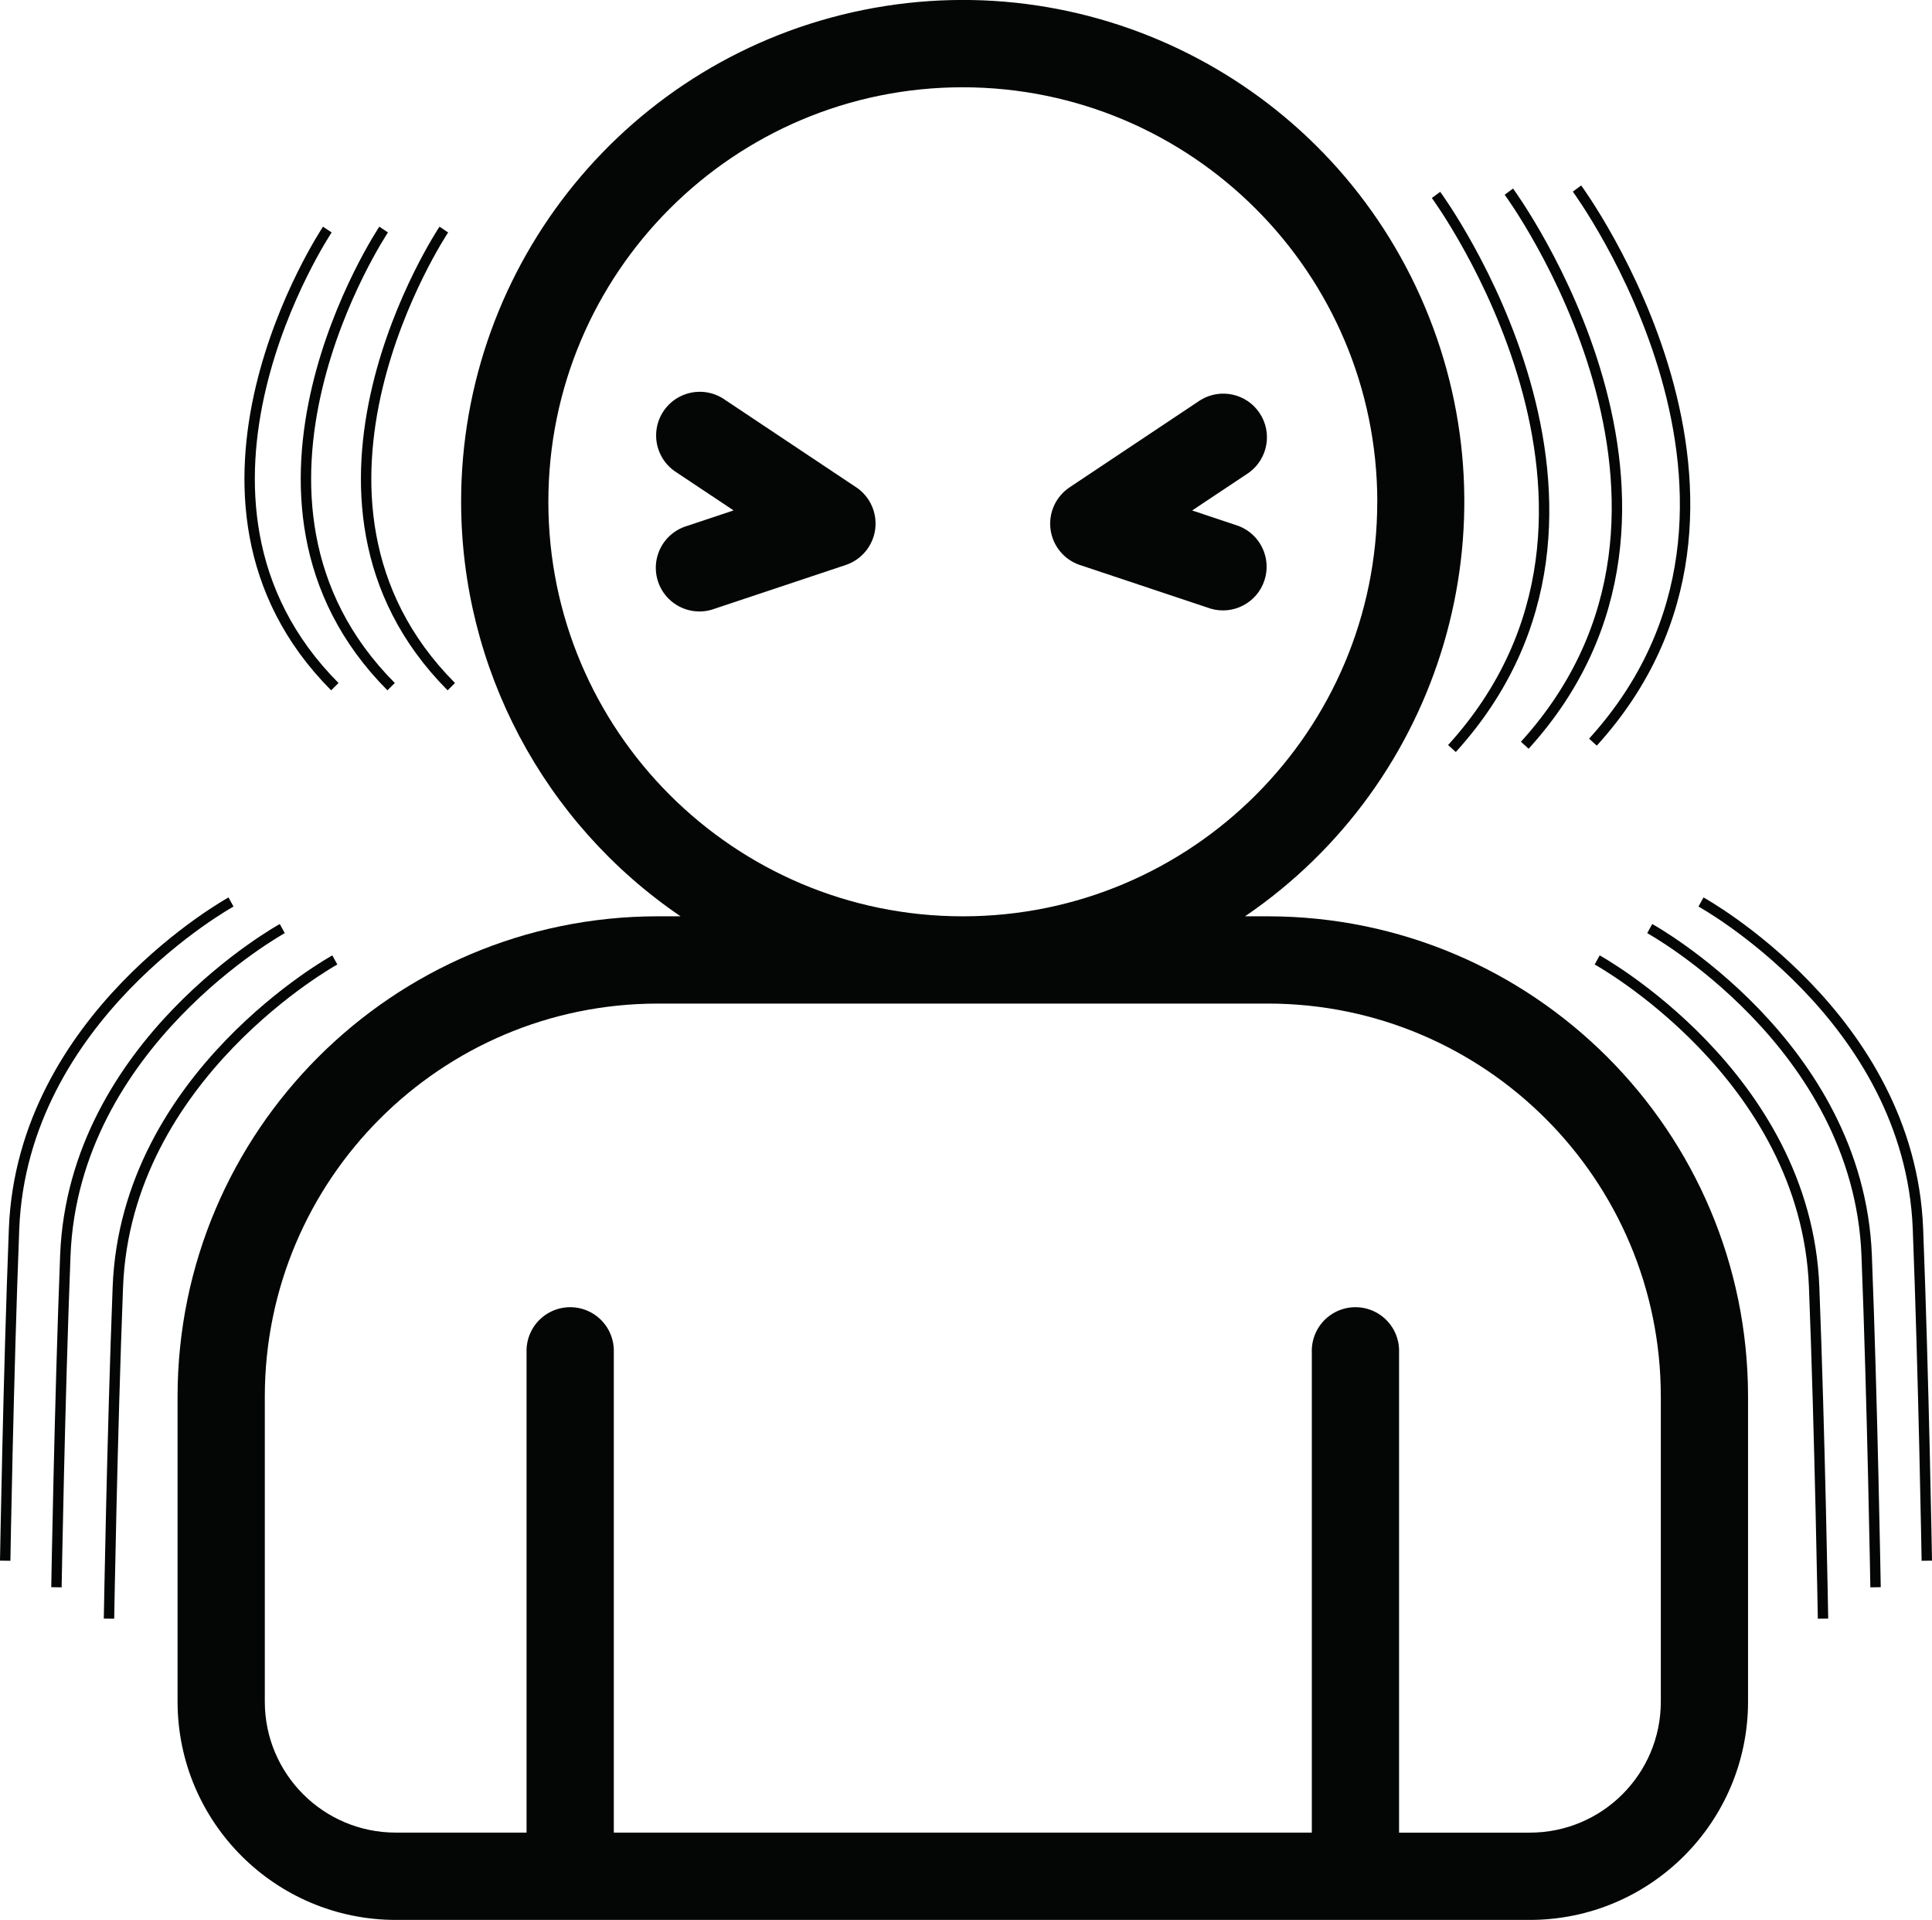
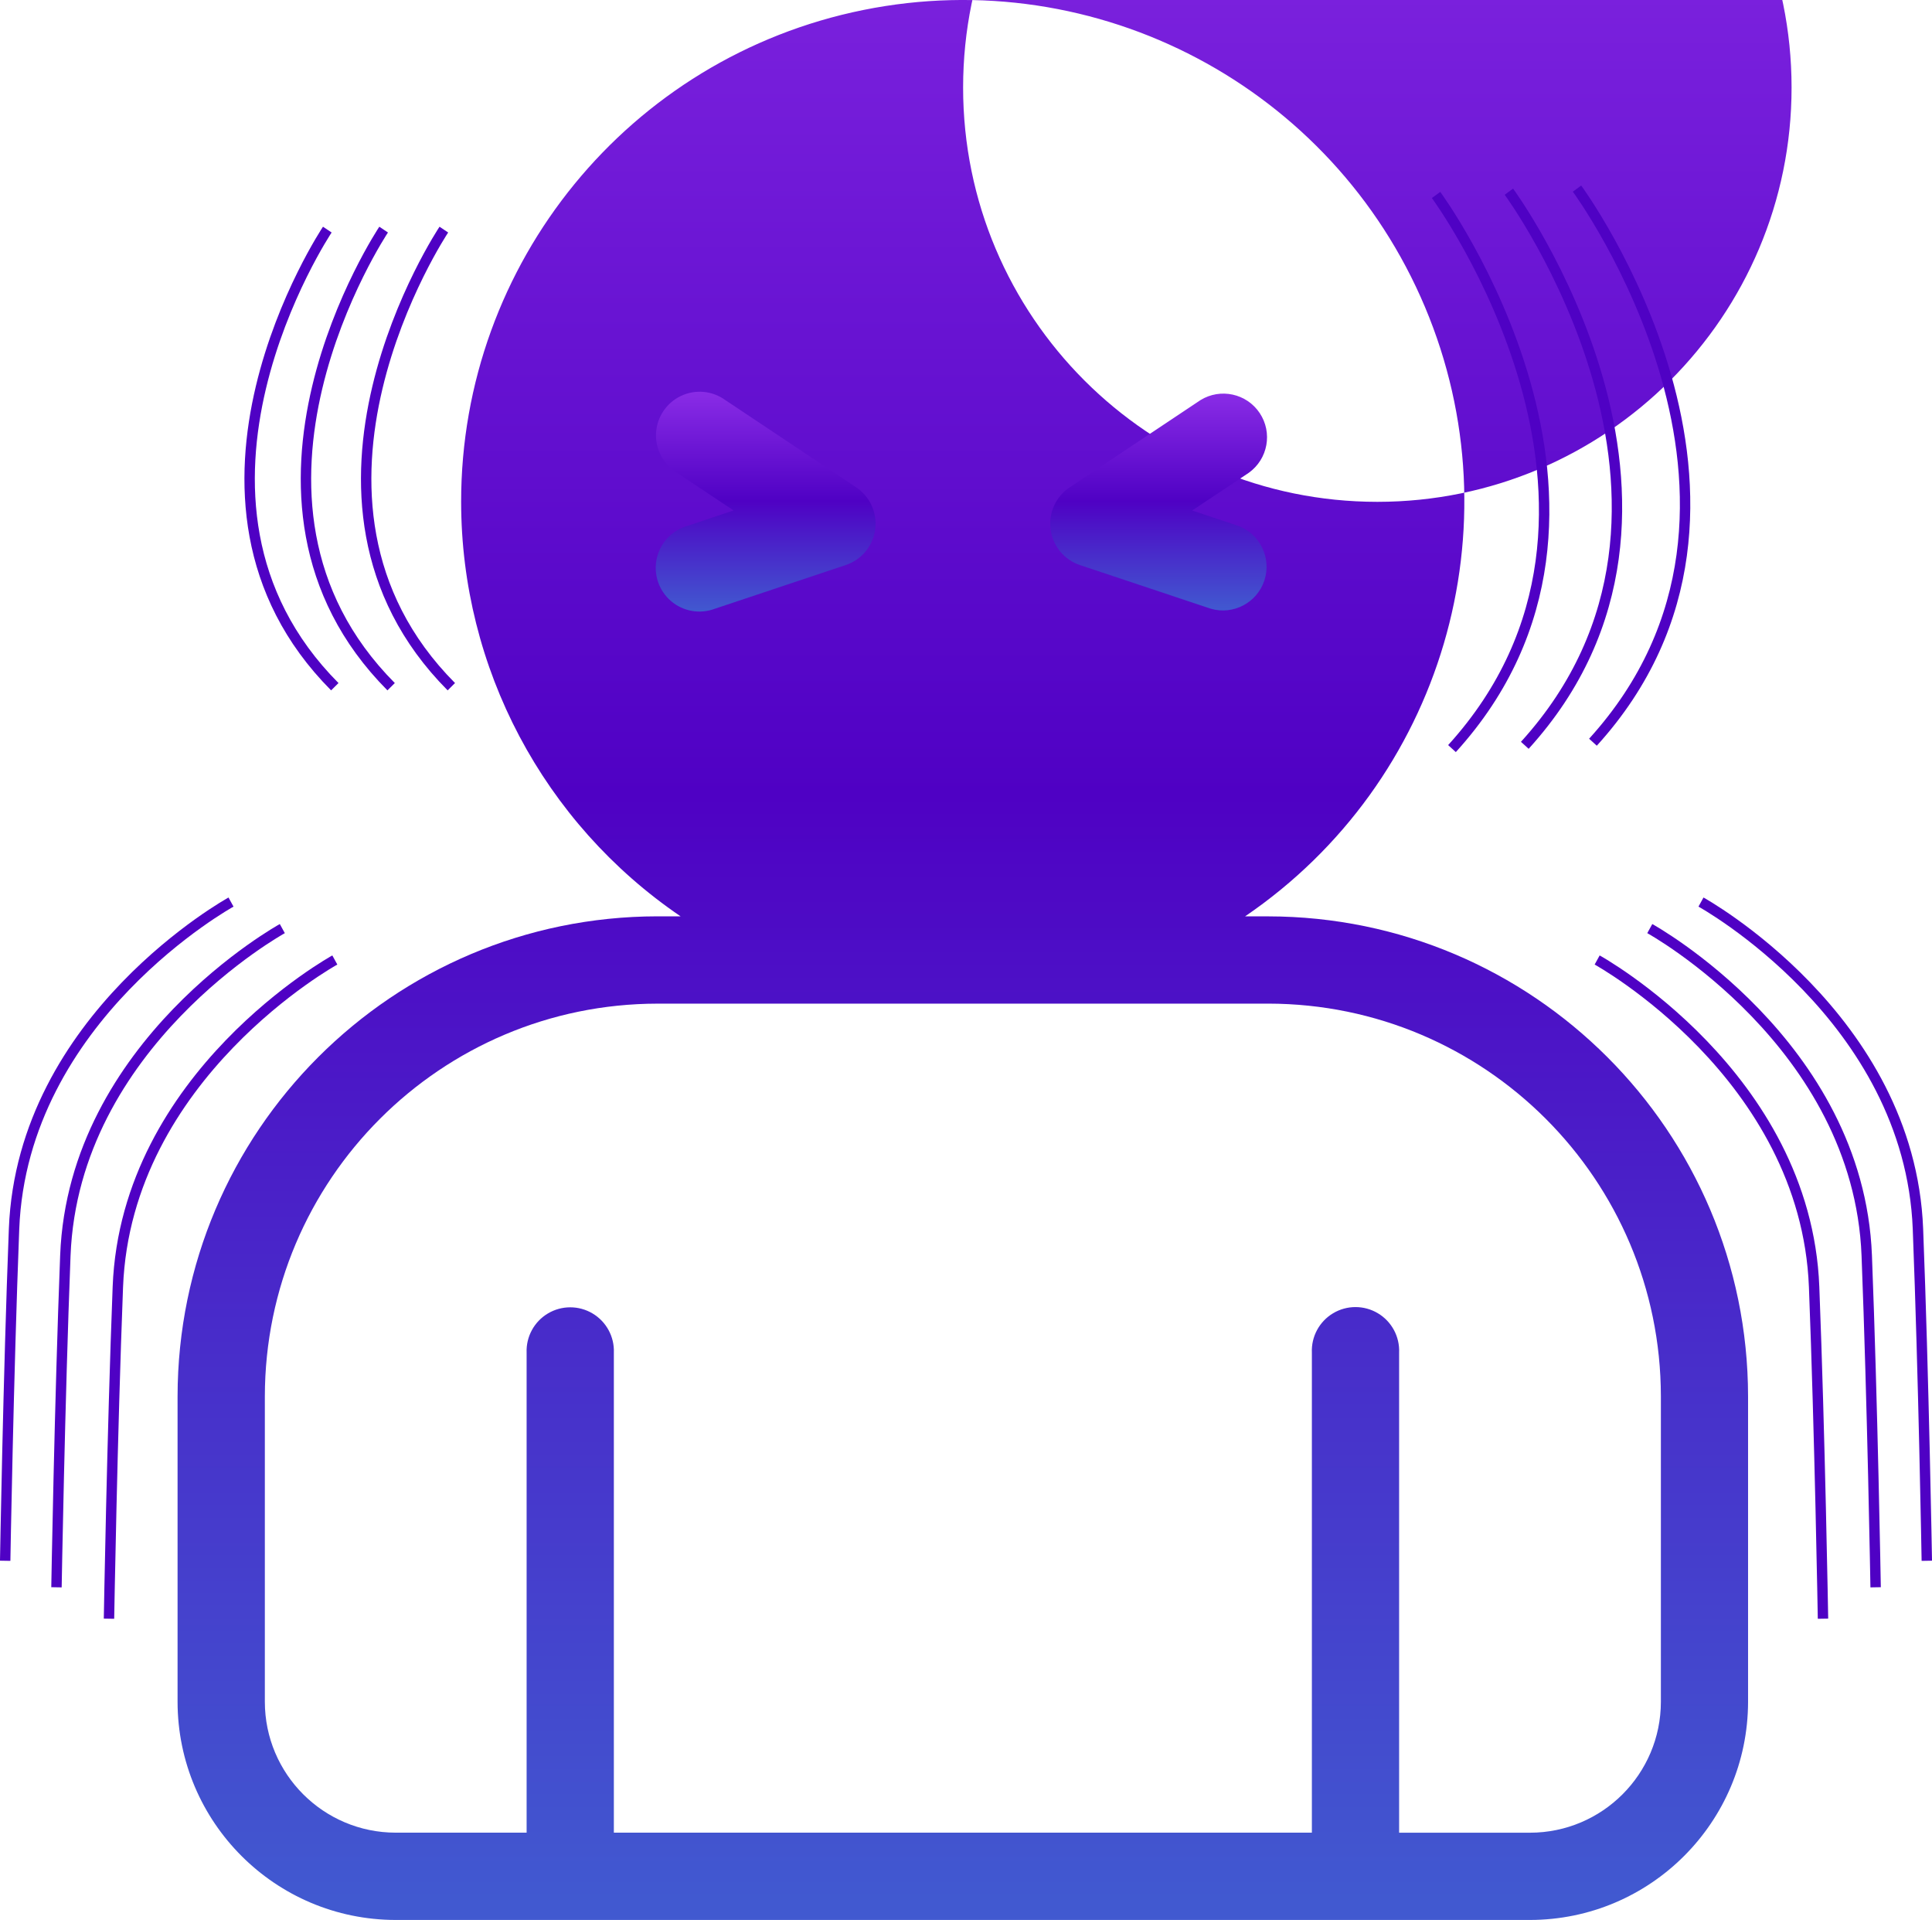
- <svg xmlns="http://www.w3.org/2000/svg" width="185.864" height="184.663" viewBox="0 0 185.864 184.663">
-   <g id="tremores" transform="translate(-2603.616 -146.986)">
-     <g id="tremores-2" data-name="tremores" transform="translate(2604.116 146.986)">
-       <path id="Caminho_18" data-name="Caminho 18" d="M1591.3,35.482a48.238,48.238,0,0,0,21.11,39.87h-2.225a46.218,46.218,0,0,0-46.165,46.166V150.9a21.009,21.009,0,0,0,20.984,20.985h109.117a21.009,21.009,0,0,0,20.984-20.985V121.519a46.218,46.218,0,0,0-46.165-46.166h-2.225a48.253,48.253,0,1,0-75.416-39.87Zm77.642,48.264a37.815,37.815,0,0,1,37.772,37.772V150.9a12.6,12.6,0,0,1-12.592,12.59h-12.59V117.321a4.2,4.2,0,1,0-8.393,0v46.165h-67.151V117.321a4.2,4.2,0,1,0-8.393,0v46.165h-12.59a12.6,12.6,0,0,1-12.592-12.59V121.519a37.816,37.816,0,0,1,37.772-37.772Zm10.492-48.264a39.871,39.871,0,1,1-39.871-39.87A39.915,39.915,0,0,1,1679.439,35.482Z" transform="translate(-1547.438 12.782)" fill="#040505" />
-       <path id="Caminho_19" data-name="Caminho 19" d="M1618.91,27.2l12.59,4.2a4.2,4.2,0,0,0,2.656-7.962l-4.45-1.485,5.451-3.632a4.2,4.2,0,0,0-4.657-6.984l-12.59,8.394a4.2,4.2,0,0,0,1,7.473Z" transform="translate(-1515.516 27.146)" fill="#040505" />
-       <path id="Caminho_20" data-name="Caminho 20" d="M1611.749,19.726l-12.59-8.394a4.2,4.2,0,1,0-4.657,6.984l5.451,3.632-4.451,1.485a4.2,4.2,0,1,0,2.656,7.962l12.59-4.2a4.2,4.2,0,0,0,1-7.473Z" transform="translate(-1529.881 27.146)" fill="#040505" />
-       <path id="Caminho_68" data-name="Caminho 68" d="M1582.738.9s-17.289,25.858.72,43.965" transform="translate(-1540.541 21.181)" fill="none" stroke="#040505" stroke-miterlimit="10" stroke-width="1" />
-       <path id="Caminho_69" data-name="Caminho 69" d="M1579.15.9s-17.289,25.858.72,43.965" transform="translate(-1542.743 21.181)" fill="none" stroke="#040505" stroke-miterlimit="10" stroke-width="1" />
-       <path id="Caminho_70" data-name="Caminho 70" d="M1575.793.9s-17.287,25.858.721,43.965" transform="translate(-1544.803 21.181)" fill="none" stroke="#040505" stroke-miterlimit="10" stroke-width="1" />
-       <path id="Caminho_71" data-name="Caminho 71" d="M1639.047-1.164s22.337,30.349,1.531,53.249" transform="translate(-1501.397 19.912)" fill="none" stroke="#040505" stroke-miterlimit="10" stroke-width="1" />
-       <path id="Caminho_72" data-name="Caminho 72" d="M1643.389-1.36s22.337,30.349,1.531,53.249" transform="translate(-1498.732 19.792)" fill="none" stroke="#040505" stroke-miterlimit="10" stroke-width="1" />
-       <path id="Caminho_73" data-name="Caminho 73" d="M1647.451-1.544s22.338,30.349,1.533,53.249" transform="translate(-1496.239 19.679)" fill="none" stroke="#040505" stroke-miterlimit="10" stroke-width="1" />
-       <path id="Caminho_74" data-name="Caminho 74" d="M1648.654,44.435s20.081,11.047,20.872,31.448c.549,14.113.854,31.909.854,31.909" transform="translate(-1495.501 47.896)" fill="none" stroke="#040505" stroke-miterlimit="10" stroke-width="1" />
-       <path id="Caminho_75" data-name="Caminho 75" d="M1651.786,42.566s20.081,11.047,20.872,31.448c.549,14.113.854,31.908.854,31.908" transform="translate(-1493.578 46.749)" fill="none" stroke="#040505" stroke-miterlimit="10" stroke-width="1" />
-       <path id="Caminho_76" data-name="Caminho 76" d="M1654.843,40.981s20.081,11.047,20.873,31.448c.547,14.113.852,31.909.852,31.909" transform="translate(-1491.703 45.777)" fill="none" stroke="#040505" stroke-miterlimit="10" stroke-width="1" />
-       <path id="Caminho_77" data-name="Caminho 77" d="M1581.66,44.435s-20.081,11.047-20.873,31.448c-.547,14.113-.852,31.909-.852,31.909" transform="translate(-1549.949 47.896)" fill="none" stroke="#040505" stroke-miterlimit="10" stroke-width="1" />
-       <path id="Caminho_78" data-name="Caminho 78" d="M1578.527,42.566s-20.081,11.047-20.872,31.448c-.549,14.113-.854,31.908-.854,31.908" transform="translate(-1551.871 46.749)" fill="none" stroke="#040505" stroke-miterlimit="10" stroke-width="1" />
-       <path id="Caminho_79" data-name="Caminho 79" d="M1575.47,40.981s-20.081,11.047-20.872,31.448c-.549,14.113-.852,31.909-.852,31.909" transform="translate(-1553.746 45.777)" fill="none" stroke="#040505" stroke-miterlimit="10" stroke-width="1" />
-     </g>
+ <svg xmlns="http://www.w3.org/2000/svg" width="200" height="198.719" viewBox="0 0 200 198.719">
+   <defs>
+     <linearGradient id="linear-gradient" x1="0.5" x2="0.5" y2="1" gradientUnits="objectBoundingBox">
+       <stop offset="0" stop-color="#8a2ce6" />
+       <stop offset="0.498" stop-color="#4f01c4" />
+       <stop offset="1" stop-color="#4159d0" />
+     </linearGradient>
+   </defs>
+   <g id="tremores" transform="translate(0.538 0.005)">
+     <path id="Caminho_18" data-name="Caminho 18" d="M1712.348,38.181a51.907,51.907,0,0,0,22.716,42.9h-2.394a49.734,49.734,0,0,0-49.677,49.678v31.617a22.607,22.607,0,0,0,22.58,22.581H1822.99a22.607,22.607,0,0,0,22.58-22.581V130.763a49.734,49.734,0,0,0-49.677-49.678H1793.5a51.924,51.924,0,1,0-81.153-42.9ZM1795.9,90.116a40.691,40.691,0,0,1,40.645,40.645v31.617a13.559,13.559,0,0,1-13.55,13.548h-13.548V126.245a4.52,4.52,0,1,0-9.031,0v49.677h-72.259V126.245a4.519,4.519,0,1,0-9.031,0v49.677h-13.548a13.559,13.559,0,0,1-13.55-13.548V130.763a40.693,40.693,0,0,1,40.645-40.645Zm11.29-51.935a42.881,42.881,0,1,1,.006,0Z" transform="translate(-1665.149 13.754)" fill="url(#linear-gradient)" />
+     <path id="Caminho_19" data-name="Caminho 19" d="M1742.058,29.269l13.548,4.519a4.52,4.52,0,0,0,2.858-8.568l-4.788-1.6,5.866-3.908a4.519,4.519,0,0,0-5.011-7.515l-13.548,9.033a4.52,4.52,0,0,0,1.076,8.041Z" transform="translate(-1630.799 29.211)" fill="url(#linear-gradient)" />
+     <path id="Caminho_20" data-name="Caminho 20" d="M1734.353,21.227l-13.548-9.033a4.52,4.52,0,1,0-5.011,7.515l5.866,3.908-4.79,1.6a4.52,4.52,0,1,0,2.858,8.568l13.547-4.519a4.52,4.52,0,0,0,1.076-8.041Z" transform="translate(-1646.256 29.211)" fill="url(#linear-gradient)" />
+     <path id="Caminho_68" data-name="Caminho 68" d="M1703.136.968s-18.6,27.825.775,47.309" transform="translate(-1657.727 22.792)" fill="none" stroke="#4f01c4" stroke-miterlimit="10" stroke-width="1.076" />
+     <path id="Caminho_69" data-name="Caminho 69" d="M1699.273.968s-18.6,27.825.775,47.309" transform="translate(-1660.097 22.792)" fill="none" stroke="#4f01c4" stroke-miterlimit="10" stroke-width="1.076" />
+     <path id="Caminho_70" data-name="Caminho 70" d="M1695.658.968s-18.6,27.825.776,47.309" transform="translate(-1662.313 22.792)" fill="none" stroke="#4f01c4" stroke-miterlimit="10" stroke-width="1.076" />
+     <path id="Caminho_71" data-name="Caminho 71" d="M1763.73-1.253s24.036,32.658,1.647,57.3" transform="translate(-1615.606 21.427)" fill="none" stroke="#4f01c4" stroke-miterlimit="10" stroke-width="1.076" />
+     <path id="Caminho_72" data-name="Caminho 72" d="M1768.4-1.463s24.036,32.658,1.647,57.3" transform="translate(-1612.738 21.298)" fill="none" stroke="#4f01c4" stroke-miterlimit="10" stroke-width="1.076" />
+     <path id="Caminho_73" data-name="Caminho 73" d="M1772.769-1.661s24.037,32.658,1.65,57.3" transform="translate(-1610.055 21.176)" fill="none" stroke="#4f01c4" stroke-miterlimit="10" stroke-width="1.076" />
+     <path id="Caminho_74" data-name="Caminho 74" d="M1774.06,47.815s21.609,11.887,22.46,33.84c.591,15.187.919,34.336.919,34.336" transform="translate(-1609.261 51.539)" fill="none" stroke="#4f01c4" stroke-miterlimit="10" stroke-width="1.076" />
+     <path id="Caminho_75" data-name="Caminho 75" d="M1777.439,45.8s21.609,11.887,22.46,33.84c.591,15.187.919,34.335.919,34.335" transform="translate(-1607.192 50.305)" fill="none" stroke="#4f01c4" stroke-miterlimit="10" stroke-width="1.076" />
+     <path id="Caminho_76" data-name="Caminho 76" d="M1780.721,44.1s21.609,11.887,22.461,33.84c.589,15.187.917,34.336.917,34.336" transform="translate(-1605.174 49.259)" fill="none" stroke="#4f01c4" stroke-miterlimit="10" stroke-width="1.076" />
+     <path id="Caminho_77" data-name="Caminho 77" d="M1701.974,47.815s-21.609,11.887-22.461,33.84c-.589,15.187-.917,34.336-.917,34.336" transform="translate(-1667.851 51.539)" fill="none" stroke="#4f01c4" stroke-miterlimit="10" stroke-width="1.076" />
+     <path id="Caminho_78" data-name="Caminho 78" d="M1698.606,45.8s-21.609,11.887-22.46,33.84c-.591,15.187-.919,34.335-.919,34.335" transform="translate(-1669.919 50.305)" fill="none" stroke="#4f01c4" stroke-miterlimit="10" stroke-width="1.076" />
+     <path id="Caminho_79" data-name="Caminho 79" d="M1695.313,44.1s-21.609,11.887-22.46,33.84c-.591,15.187-.917,34.336-.917,34.336" transform="translate(-1671.937 49.259)" fill="none" stroke="#4f01c4" stroke-miterlimit="10" stroke-width="1.076" />
  </g>
</svg>
